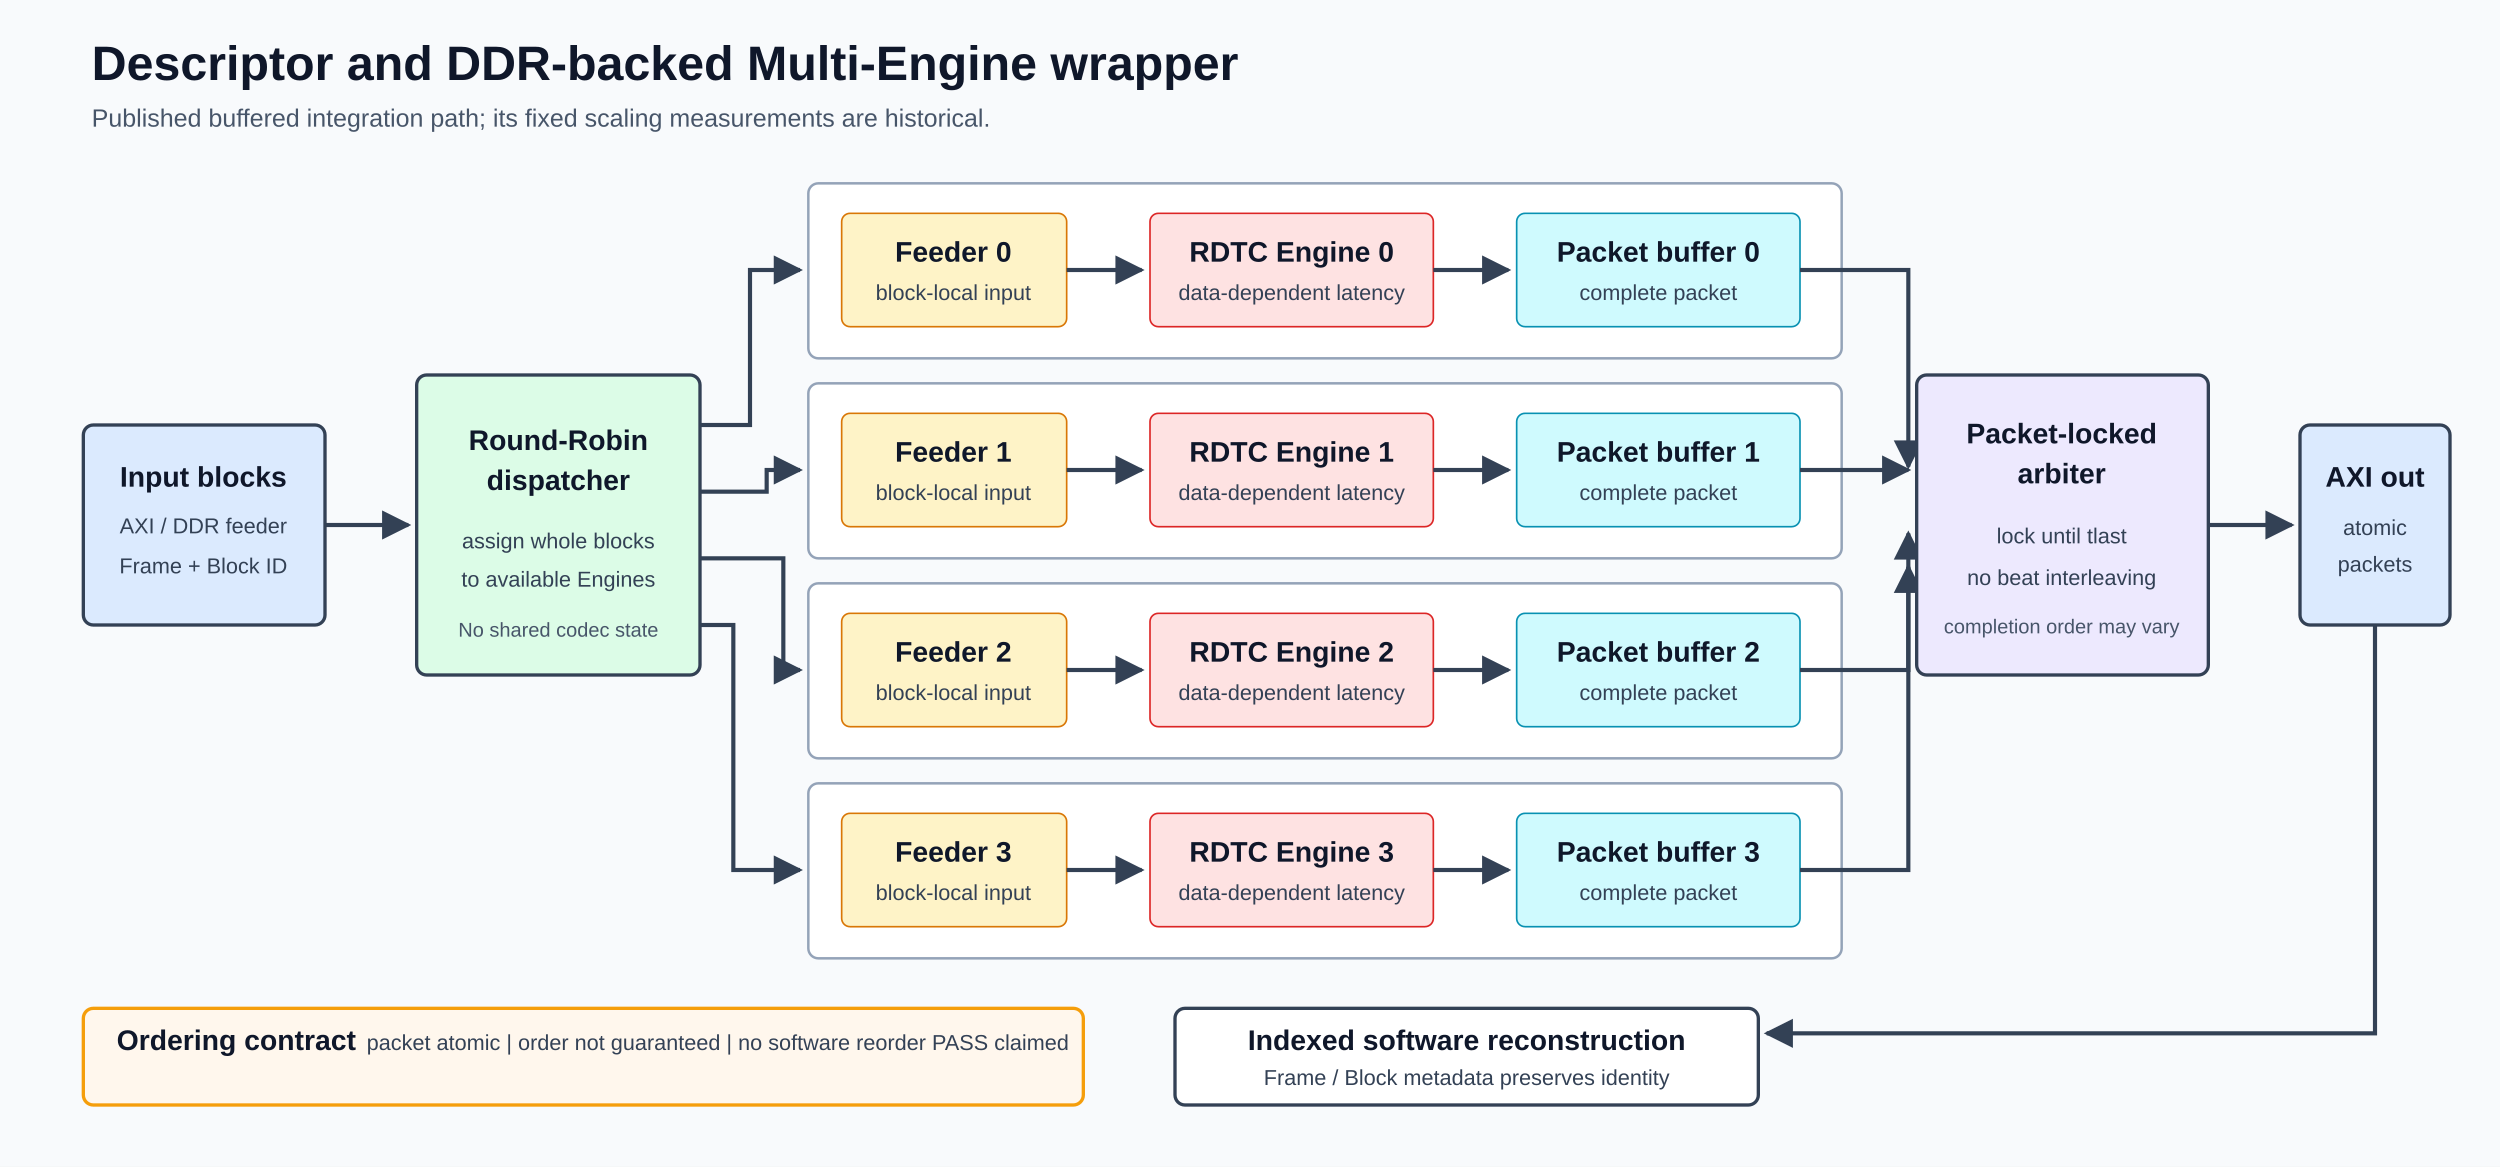
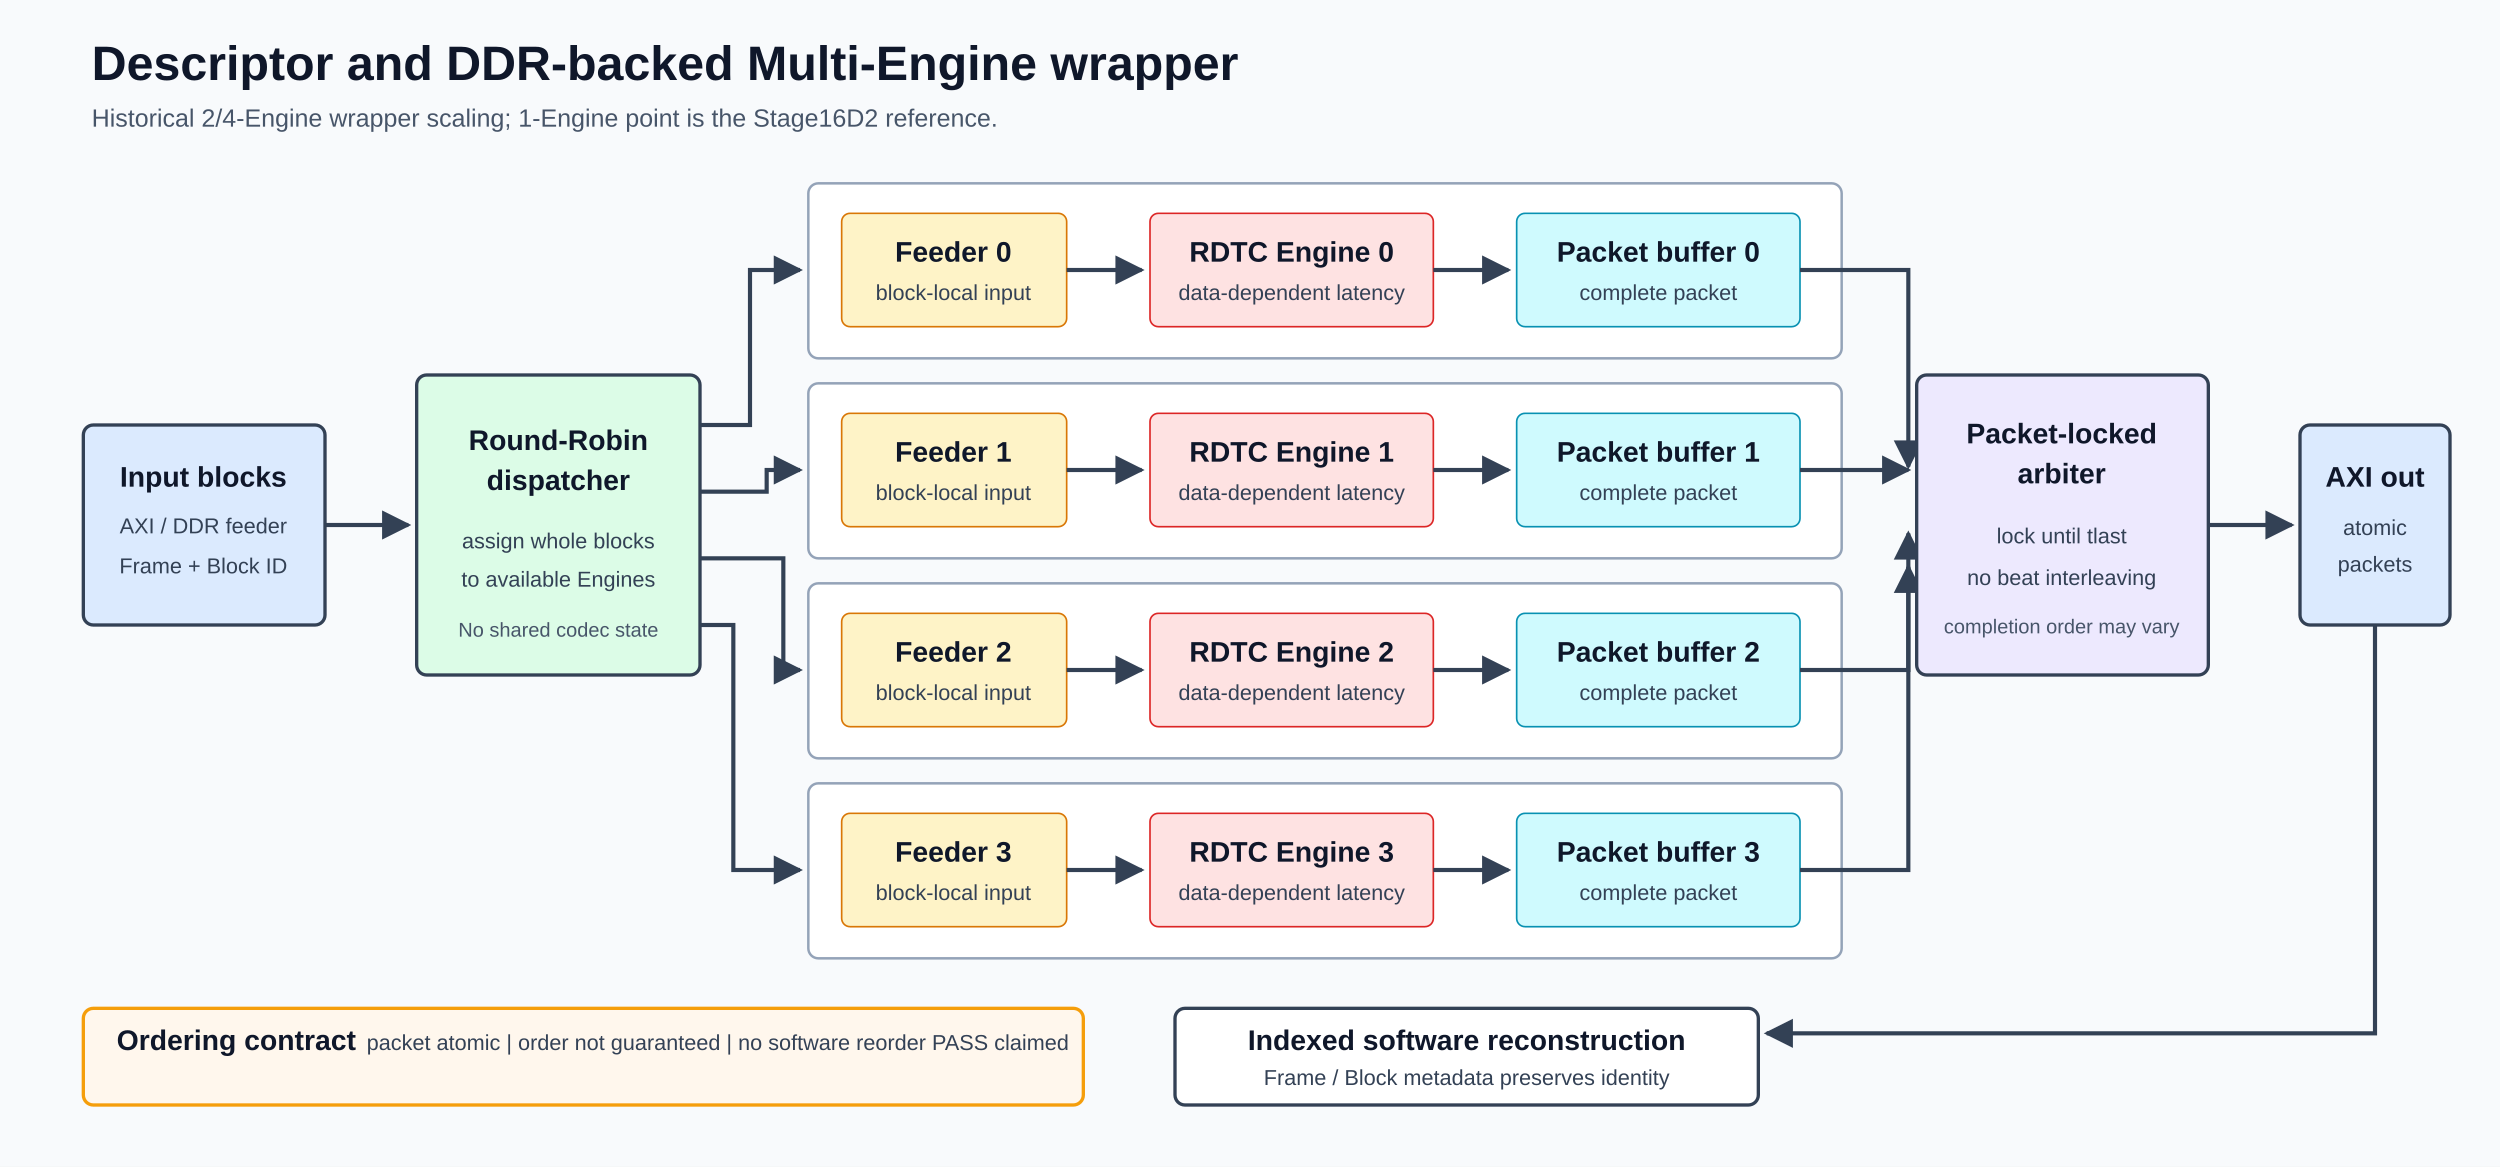
<svg xmlns="http://www.w3.org/2000/svg" width="1500" height="700" viewBox="0 0 1500 700" role="img" aria-labelledby="title desc">
  <defs>
    <marker id="arrow" viewBox="0 0 10 10" refX="9" refY="5" markerWidth="7" markerHeight="7" orient="auto-start-reverse">
      <path d="M0 0 L10 5 L0 10 z" fill="#334155" />
    </marker>
    <style>.title{font:700 29px Arial,sans-serif;fill:#0f172a}.sub{font:400 15px Arial,sans-serif;fill:#475569}.label{font:700 17px Arial,sans-serif;fill:#0f172a}.small{font:400 13px Arial,sans-serif;fill:#334155}.tiny{font:400 12px Arial,sans-serif;fill:#475569}.box{stroke:#334155;stroke-width:2;rx:6}.arrow{stroke:#334155;stroke-width:2.5;fill:none;marker-end:url(#arrow)}.lane{stroke:#94a3b8;stroke-width:1.5;fill:#fff;rx:6}</style>
  </defs>
  <rect width="1500" height="700" fill="#f8fafc" />
  <text x="55" y="48" class="title">Descriptor and DDR-backed Multi-Engine wrapper</text>
-   <text x="55" y="76" class="sub">Published buffered integration path; its fixed scaling measurements are historical.</text>
+   <text x="55" y="76" class="sub">Historical 2/4-Engine wrapper scaling; 1-Engine point is the Stage16D2 reference.</text>
  <rect x="50" y="255" width="145" height="120" class="box" fill="#dbeafe" />
  <text x="122" y="292" text-anchor="middle" class="label">Input blocks</text>
  <text x="122" y="320" text-anchor="middle" class="small">AXI / DDR feeder</text>
  <text x="122" y="344" text-anchor="middle" class="small">Frame + Block ID</text>
  <path d="M195 315 H245" class="arrow" />
  <rect x="250" y="225" width="170" height="180" class="box" fill="#dcfce7" />
  <text x="335" y="270" text-anchor="middle" class="label">Round-Robin</text>
  <text x="335" y="294" text-anchor="middle" class="label">dispatcher</text>
  <text x="335" y="329" text-anchor="middle" class="small">assign whole blocks</text>
  <text x="335" y="352" text-anchor="middle" class="small">to available Engines</text>
  <text x="335" y="382" text-anchor="middle" class="tiny">No shared codec state</text>
  <path d="M420 255 H450 V162 H480" class="arrow" />
  <path d="M420 295 H460 V282 H480" class="arrow" />
  <path d="M420 335 H470 V402 H480" class="arrow" />
  <path d="M420 375 H440 V522 H480" class="arrow" />
  <g>
    <rect x="485" y="110" width="620" height="105" class="lane" />
    <rect x="505" y="128" width="135" height="68" rx="5" fill="#fef3c7" stroke="#d97706" />
    <text x="572" y="157" text-anchor="middle" class="label">Feeder 0</text>
    <text x="572" y="180" text-anchor="middle" class="small">block-local input</text>
    <path d="M640 162 H685" class="arrow" />
    <rect x="690" y="128" width="170" height="68" rx="5" fill="#fee2e2" stroke="#dc2626" />
    <text x="775" y="157" text-anchor="middle" class="label">RDTC Engine 0</text>
    <text x="775" y="180" text-anchor="middle" class="small">data-dependent latency</text>
    <path d="M860 162 H905" class="arrow" />
    <rect x="910" y="128" width="170" height="68" rx="5" fill="#cffafe" stroke="#0891b2" />
    <text x="995" y="157" text-anchor="middle" class="label">Packet buffer 0</text>
    <text x="995" y="180" text-anchor="middle" class="small">complete packet</text>
    <rect x="485" y="230" width="620" height="105" class="lane" />
    <rect x="505" y="248" width="135" height="68" rx="5" fill="#fef3c7" stroke="#d97706" />
    <text x="572" y="277" text-anchor="middle" class="label">Feeder 1</text>
    <text x="572" y="300" text-anchor="middle" class="small">block-local input</text>
    <path d="M640 282 H685" class="arrow" />
    <rect x="690" y="248" width="170" height="68" rx="5" fill="#fee2e2" stroke="#dc2626" />
    <text x="775" y="277" text-anchor="middle" class="label">RDTC Engine 1</text>
    <text x="775" y="300" text-anchor="middle" class="small">data-dependent latency</text>
    <path d="M860 282 H905" class="arrow" />
    <rect x="910" y="248" width="170" height="68" rx="5" fill="#cffafe" stroke="#0891b2" />
    <text x="995" y="277" text-anchor="middle" class="label">Packet buffer 1</text>
    <text x="995" y="300" text-anchor="middle" class="small">complete packet</text>
    <rect x="485" y="350" width="620" height="105" class="lane" />
    <rect x="505" y="368" width="135" height="68" rx="5" fill="#fef3c7" stroke="#d97706" />
    <text x="572" y="397" text-anchor="middle" class="label">Feeder 2</text>
    <text x="572" y="420" text-anchor="middle" class="small">block-local input</text>
    <path d="M640 402 H685" class="arrow" />
    <rect x="690" y="368" width="170" height="68" rx="5" fill="#fee2e2" stroke="#dc2626" />
    <text x="775" y="397" text-anchor="middle" class="label">RDTC Engine 2</text>
    <text x="775" y="420" text-anchor="middle" class="small">data-dependent latency</text>
    <path d="M860 402 H905" class="arrow" />
    <rect x="910" y="368" width="170" height="68" rx="5" fill="#cffafe" stroke="#0891b2" />
    <text x="995" y="397" text-anchor="middle" class="label">Packet buffer 2</text>
    <text x="995" y="420" text-anchor="middle" class="small">complete packet</text>
    <rect x="485" y="470" width="620" height="105" class="lane" />
    <rect x="505" y="488" width="135" height="68" rx="5" fill="#fef3c7" stroke="#d97706" />
    <text x="572" y="517" text-anchor="middle" class="label">Feeder 3</text>
    <text x="572" y="540" text-anchor="middle" class="small">block-local input</text>
    <path d="M640 522 H685" class="arrow" />
    <rect x="690" y="488" width="170" height="68" rx="5" fill="#fee2e2" stroke="#dc2626" />
    <text x="775" y="517" text-anchor="middle" class="label">RDTC Engine 3</text>
    <text x="775" y="540" text-anchor="middle" class="small">data-dependent latency</text>
    <path d="M860 522 H905" class="arrow" />
    <rect x="910" y="488" width="170" height="68" rx="5" fill="#cffafe" stroke="#0891b2" />
    <text x="995" y="517" text-anchor="middle" class="label">Packet buffer 3</text>
    <text x="995" y="540" text-anchor="middle" class="small">complete packet</text>
  </g>
  <path d="M1080 162 H1145 V280" class="arrow" />
  <path d="M1080 282 H1145" class="arrow" />
  <path d="M1080 402 H1145 V320" class="arrow" />
  <path d="M1080 522 H1145 V340" class="arrow" />
  <rect x="1150" y="225" width="175" height="180" class="box" fill="#ede9fe" />
  <text x="1237" y="266" text-anchor="middle" class="label">Packet-locked</text>
  <text x="1237" y="290" text-anchor="middle" class="label">arbiter</text>
  <text x="1237" y="326" text-anchor="middle" class="small">lock until tlast</text>
  <text x="1237" y="351" text-anchor="middle" class="small">no beat interleaving</text>
  <text x="1237" y="380" text-anchor="middle" class="tiny">completion order may vary</text>
  <path d="M1325 315 H1375" class="arrow" />
  <rect x="1380" y="255" width="90" height="120" class="box" fill="#dbeafe" />
  <text x="1425" y="292" text-anchor="middle" class="label">AXI out</text>
  <text x="1425" y="321" text-anchor="middle" class="small">atomic</text>
  <text x="1425" y="343" text-anchor="middle" class="small">packets</text>
  <path d="M1425 375 V620 H1060" class="arrow" />
  <rect x="705" y="605" width="350" height="58" class="box" fill="#ffffff" />
  <text x="880" y="630" text-anchor="middle" class="label">Indexed software reconstruction</text>
  <text x="880" y="651" text-anchor="middle" class="small">Frame / Block metadata preserves identity</text>
  <rect x="50" y="605" width="600" height="58" rx="6" fill="#fff7ed" stroke="#f59e0b" stroke-width="2" />
  <text x="70" y="630" class="label">Ordering contract</text>
  <text x="220" y="630" class="small">packet atomic | order not guaranteed | no software reorder PASS claimed</text>
</svg>
